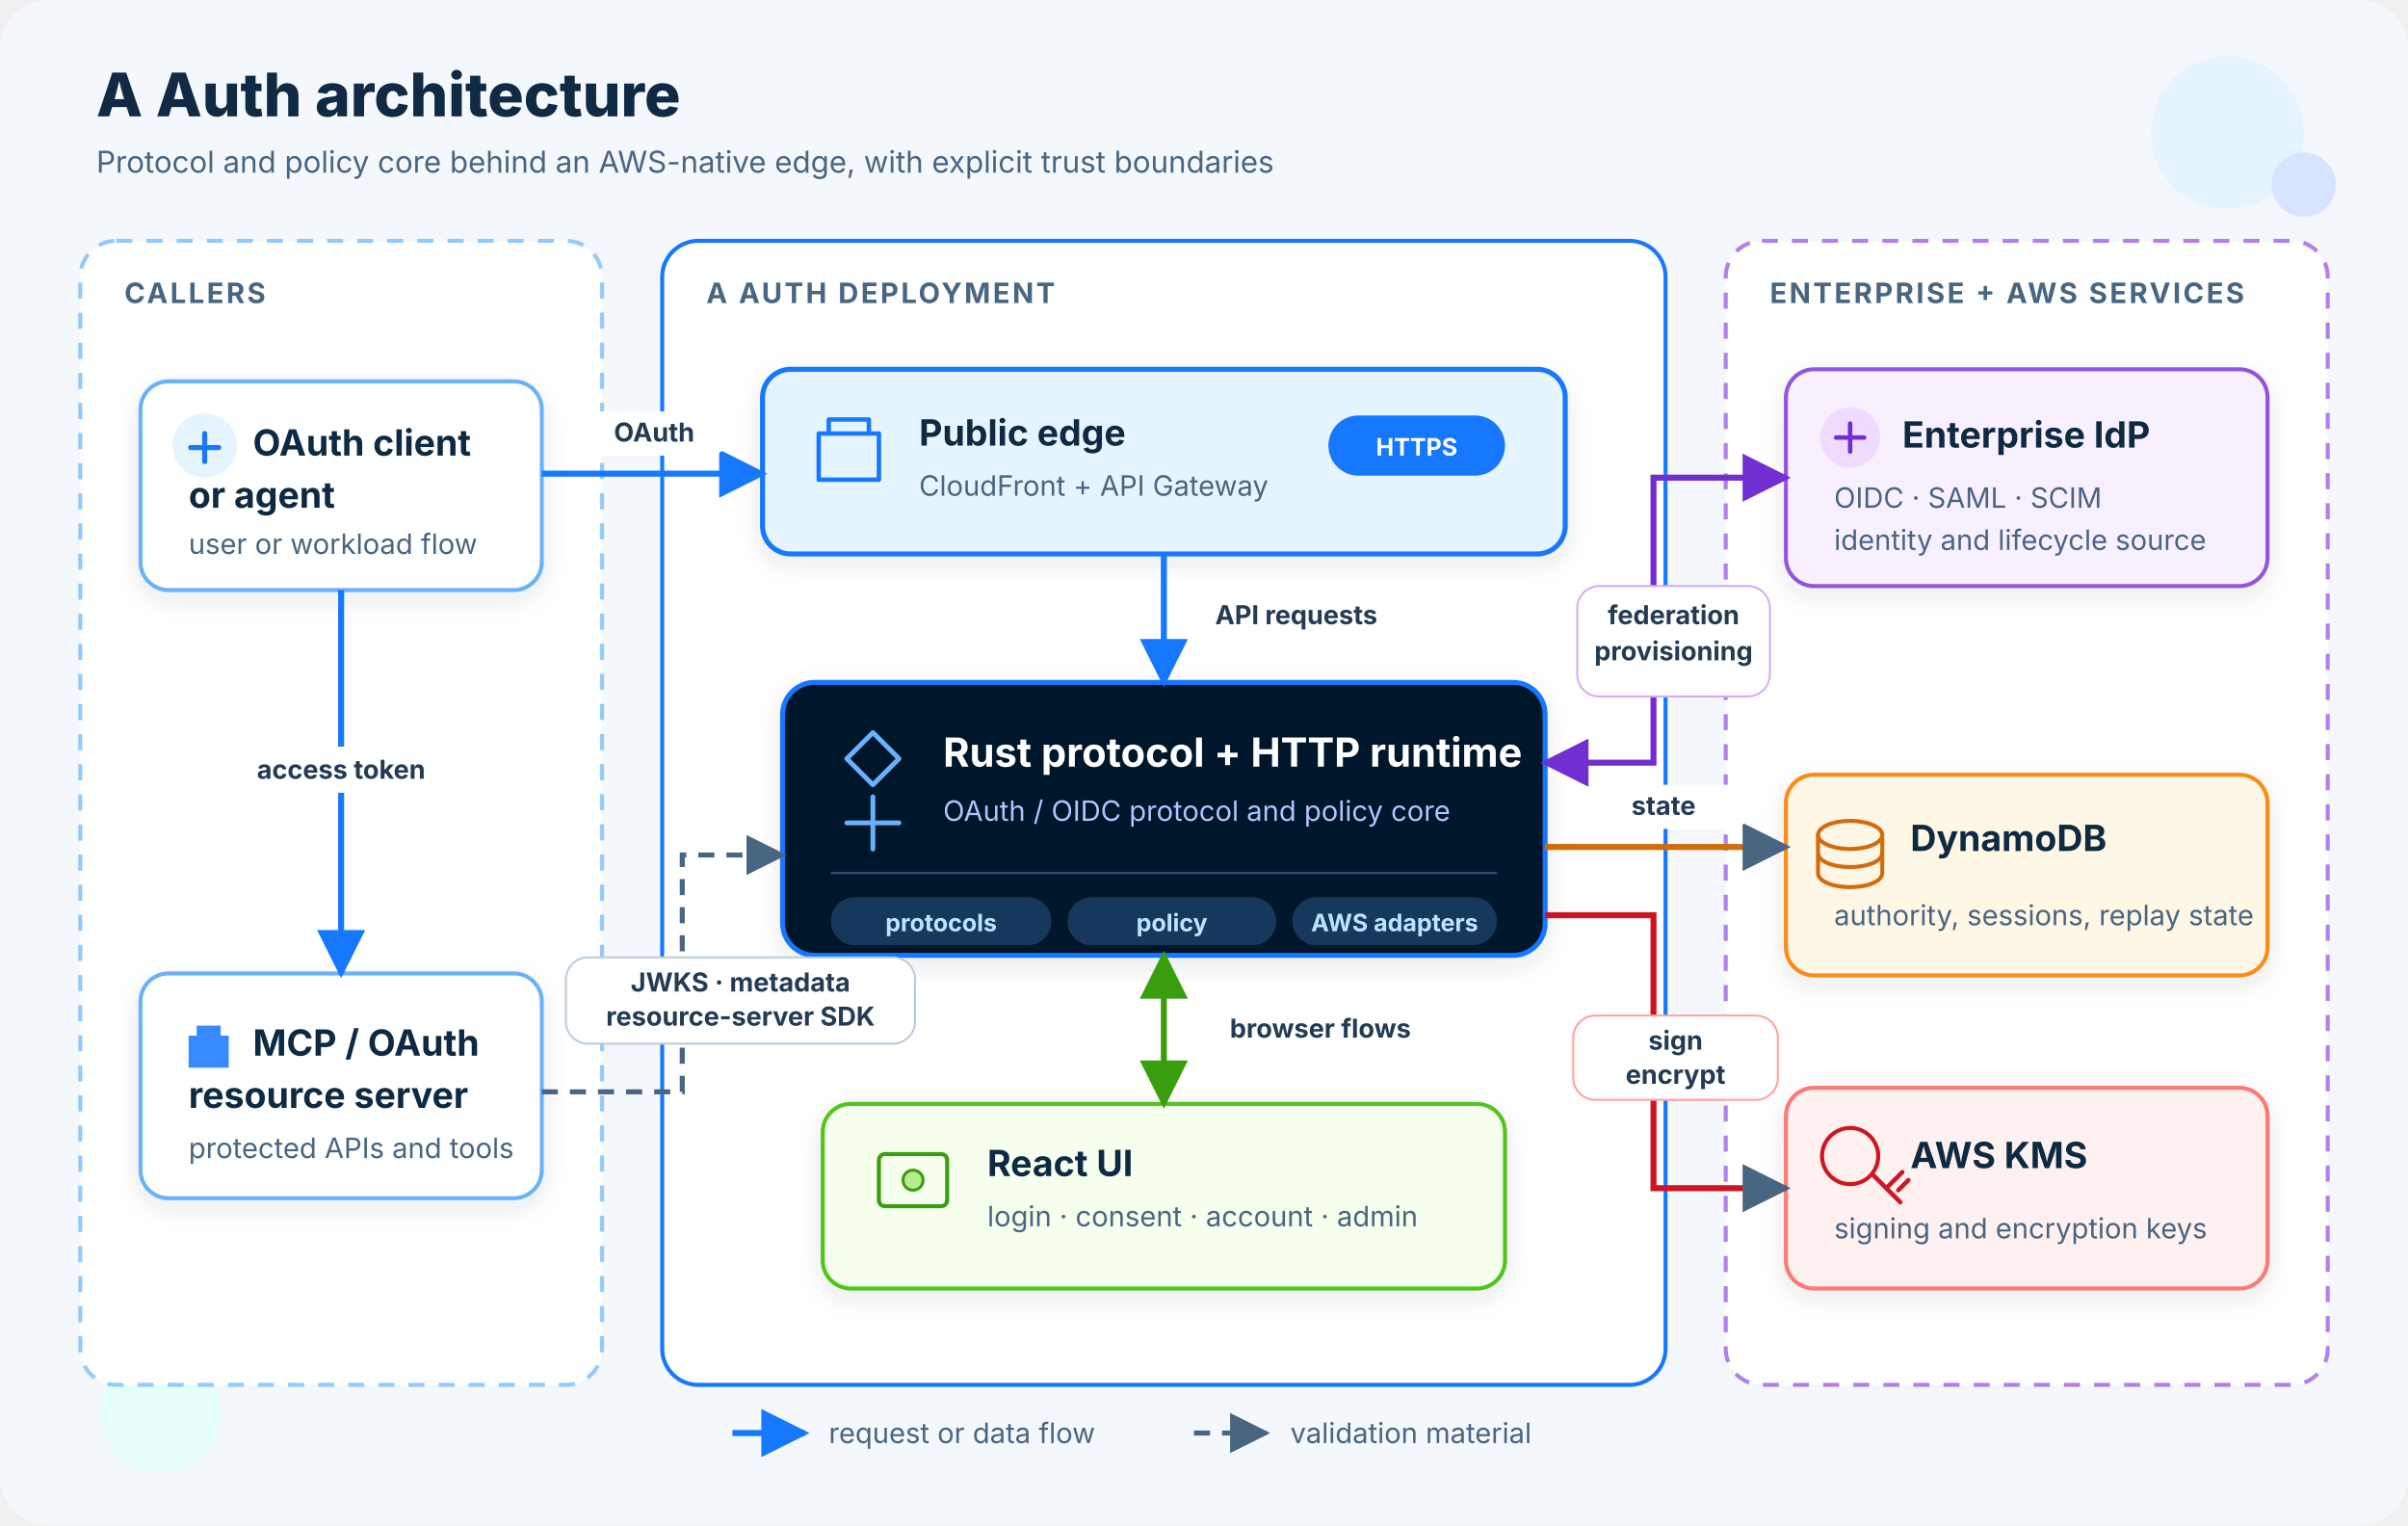
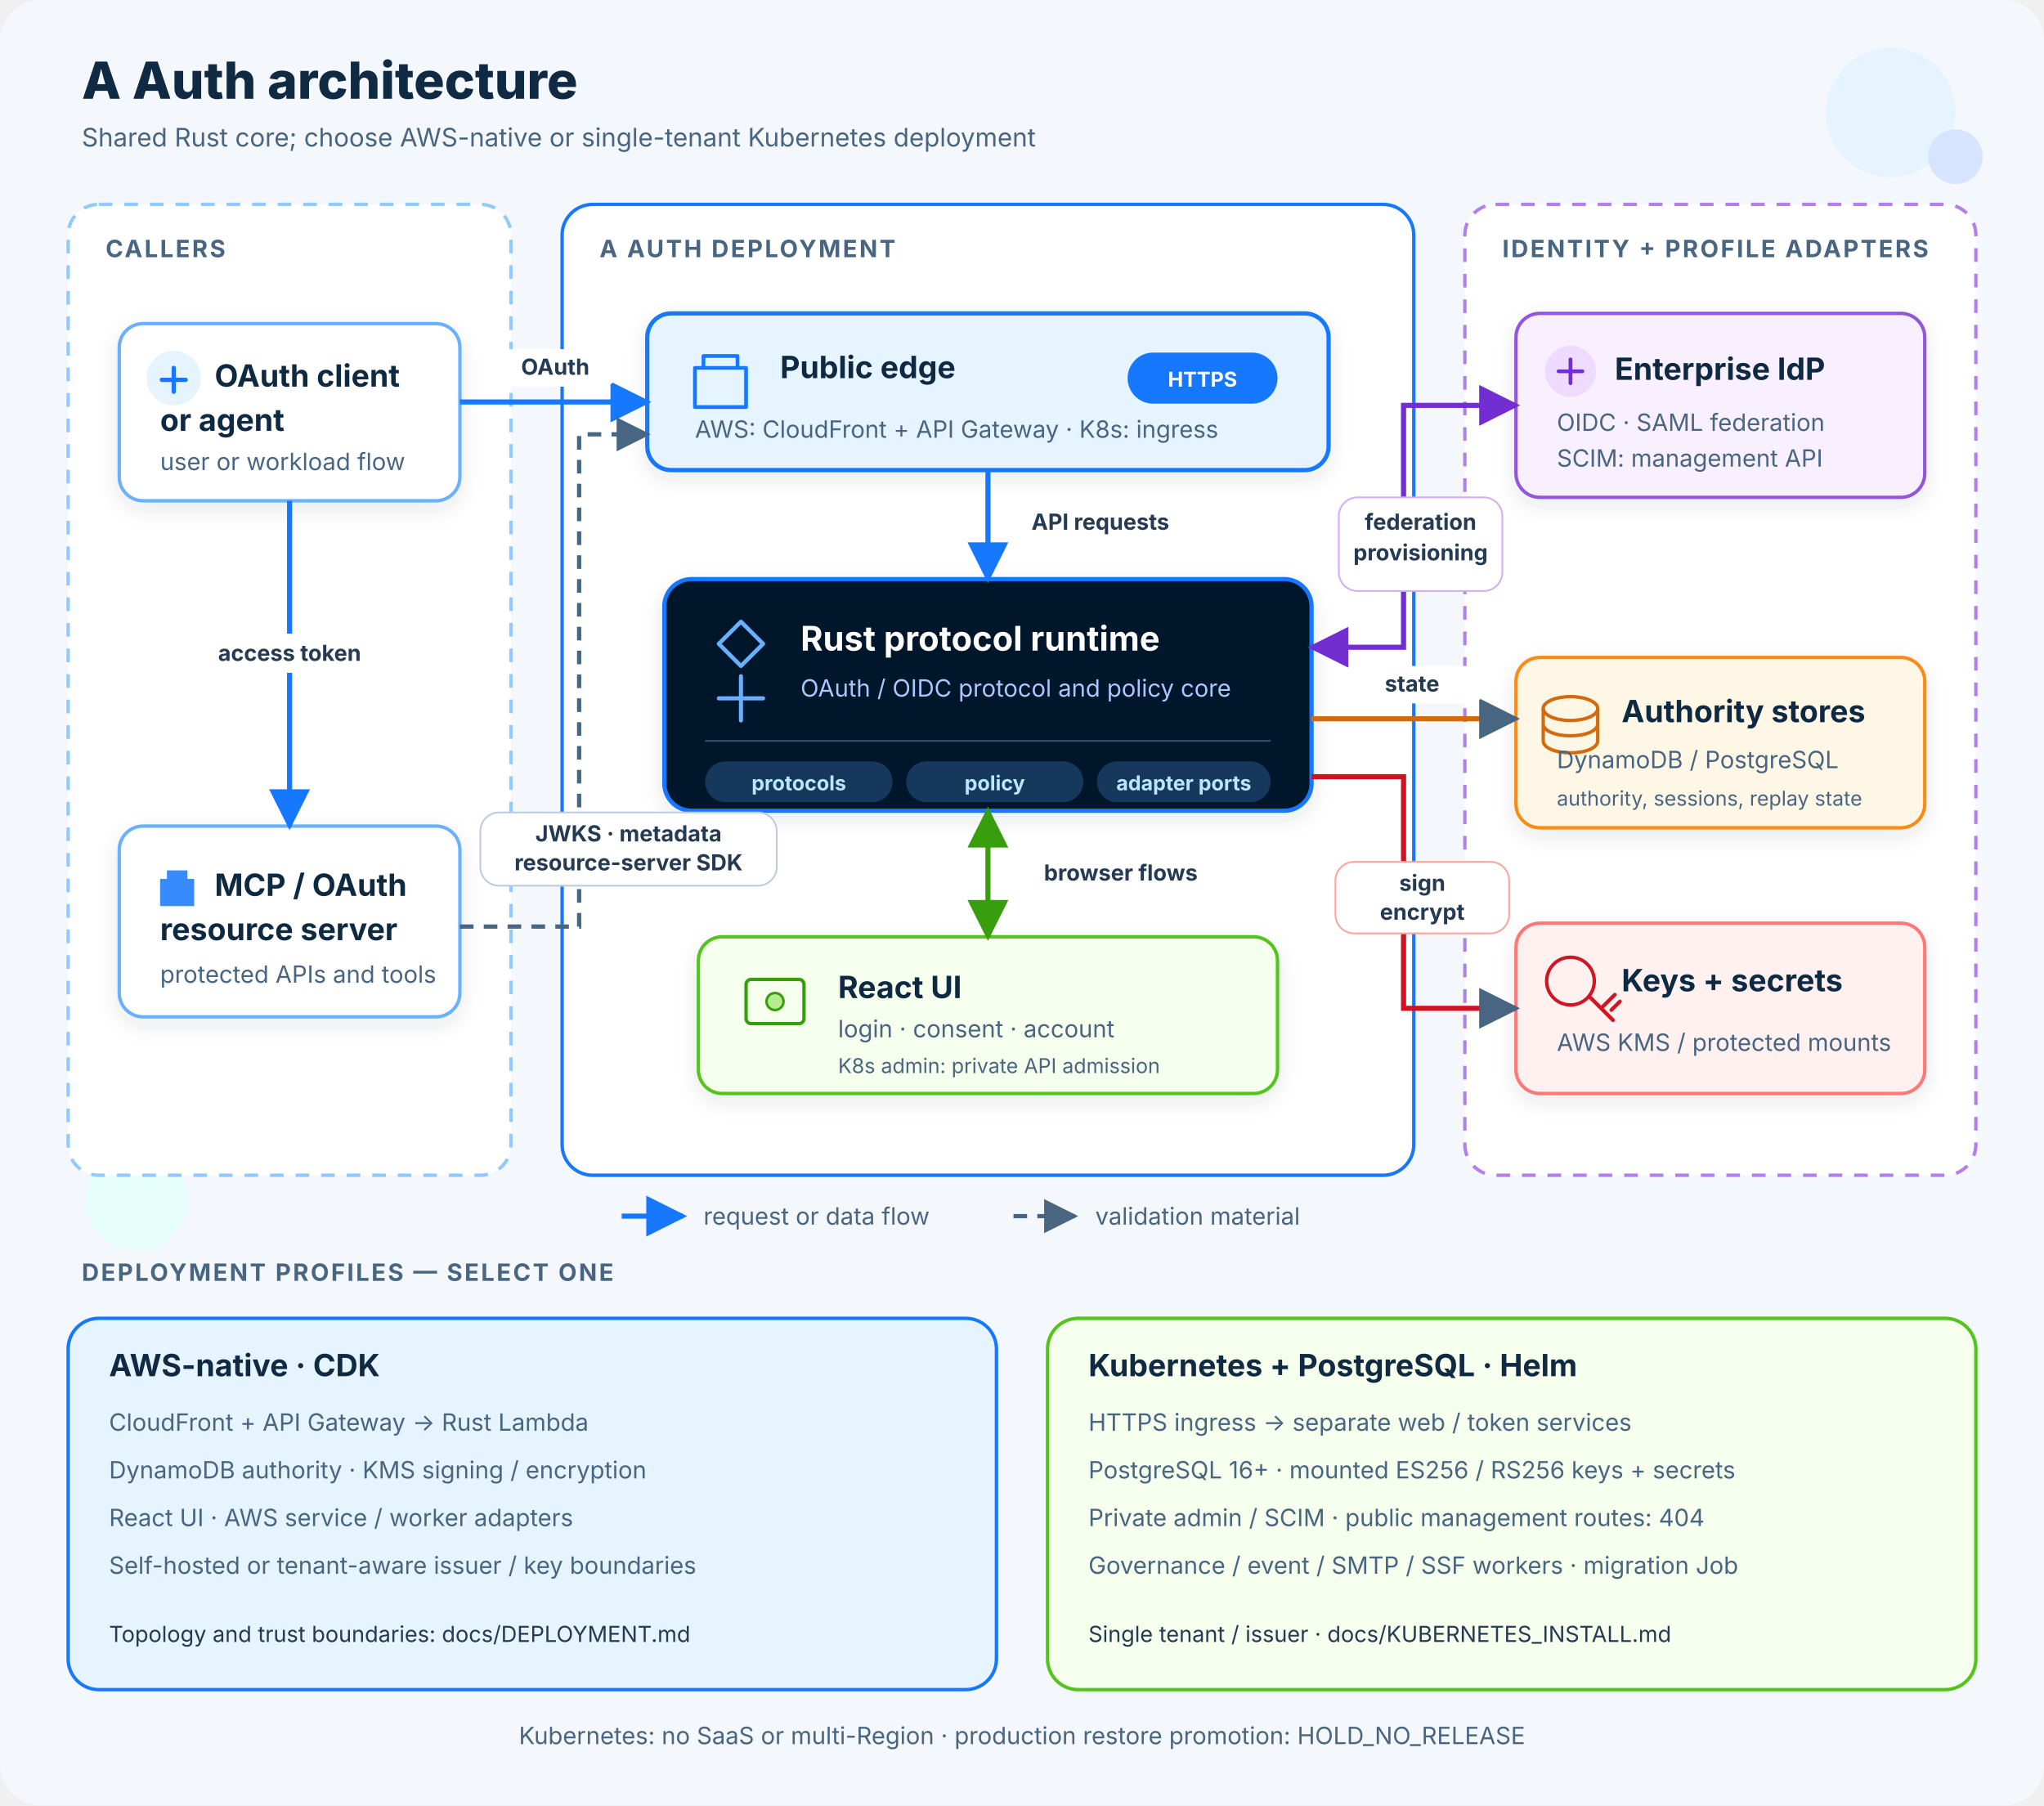
- <svg xmlns="http://www.w3.org/2000/svg" viewBox="0 0 1200 760" role="img" aria-labelledby="architecture-title architecture-description">
+ <svg xmlns="http://www.w3.org/2000/svg" viewBox="0 0 1200 1060" role="img" aria-labelledby="architecture-title architecture-description">
  <defs>
    <filter id="shadow" x="-20%" y="-20%" width="140%" height="140%">
      <feDropShadow dx="0" dy="4" stdDeviation="6" flood-color="#102a43" flood-opacity="0.1" />
    </filter>
    <marker id="arrow-blue" viewBox="0 0 10 10" refX="9" refY="5" markerWidth="8" markerHeight="8" orient="auto-start-reverse">
      <path d="M 0 0 L 10 5 L 0 10 z" fill="#1677ff" />
    </marker>
    <marker id="arrow-purple" viewBox="0 0 10 10" refX="9" refY="5" markerWidth="8" markerHeight="8" orient="auto-start-reverse">
      <path d="M 0 0 L 10 5 L 0 10 z" fill="#722ed1" />
    </marker>
    <marker id="arrow-green" viewBox="0 0 10 10" refX="9" refY="5" markerWidth="8" markerHeight="8" orient="auto-start-reverse">
      <path d="M 0 0 L 10 5 L 0 10 z" fill="#389e0d" />
    </marker>
    <marker id="arrow-slate" viewBox="0 0 10 10" refX="9" refY="5" markerWidth="8" markerHeight="8" orient="auto-start-reverse">
      <path d="M 0 0 L 10 5 L 0 10 z" fill="#486581" />
    </marker>
    <style>
      text {
        font-family:
          Inter, ui-sans-serif, system-ui, -apple-system, BlinkMacSystemFont,
          "Segoe UI", sans-serif;
      }

      .boundary {
        fill: #ffffff;
        stroke-width: 2;
      }

      .boundary-label {
        fill: #486581;
        font-size: 14px;
        font-weight: 700;
        letter-spacing: 1.2px;
      }

      .node-title {
        fill: #102a43;
        font-size: 18px;
        font-weight: 700;
      }

      .node-detail {
        fill: #486581;
        font-size: 14px;
      }

      .flow-label {
        fill: #243b53;
        font-size: 13px;
        font-weight: 650;
      }

      .pill {
        font-size: 12px;
        font-weight: 700;
      }
    </style>
  </defs>
-   <rect width="1200" height="760" rx="24" fill="#f4f7fb" />
+   <rect width="1200" height="1060" rx="24" fill="#f4f7fb" />
  <g aria-hidden="true">
    <circle cx="1110" cy="66" r="38" fill="#e6f4ff" />
    <circle cx="1148" cy="92" r="16" fill="#d6e4ff" />
    <circle cx="80" cy="704" r="30" fill="#e6fffb" />
  </g>
  <text x="48" y="58" fill="#102a43" font-size="30" font-weight="800">
    A Auth architecture
  </text>
  <text x="48" y="86" fill="#486581" font-size="15">
-     Protocol and policy core behind an AWS-native edge, with explicit trust boundaries
+     Shared Rust core; choose AWS-native or single-tenant Kubernetes deployment
  </text>
  <rect class="boundary" x="40" y="120" width="260" height="570" rx="18" stroke="#91caff" stroke-dasharray="8 7" />
  <rect class="boundary" x="330" y="120" width="500" height="570" rx="18" stroke="#1677ff" />
  <rect class="boundary" x="860" y="120" width="300" height="570" rx="18" stroke="#b37feb" stroke-dasharray="8 7" />
  <text class="boundary-label" x="62" y="151">CALLERS</text>
  <text class="boundary-label" x="352" y="151">A AUTH DEPLOYMENT</text>
-   <text class="boundary-label" x="882" y="151">ENTERPRISE + AWS SERVICES</text>
+   <text class="boundary-label" x="882" y="151">IDENTITY + PROFILE ADAPTERS</text>
  <g filter="url(#shadow)">
    <rect x="70" y="190" width="200" height="104" rx="14" fill="#ffffff" stroke="#69b1ff" stroke-width="2" />
    <circle cx="102" cy="222" r="16" fill="#e6f4ff" />
    <path d="M95 223h14m-7-7v14" fill="none" stroke="#1677ff" stroke-linecap="round" stroke-width="2.5" />
    <text class="node-title" x="126" y="227">OAuth client</text>
    <text class="node-title" x="94" y="253">or agent</text>
    <text class="node-detail" x="94" y="276">user or workload flow</text>
  </g>
  <g filter="url(#shadow)">
    <rect x="70" y="485" width="200" height="112" rx="14" fill="#ffffff" stroke="#69b1ff" stroke-width="2" />
    <path d="M94 516h20v16H94zm4-5h12v5H98z" fill="#1677ff" opacity="0.85" />
    <text class="node-title" x="126" y="526">MCP / OAuth</text>
    <text class="node-title" x="94" y="552">resource server</text>
    <text class="node-detail" x="94" y="577">protected APIs and tools</text>
  </g>
  <g filter="url(#shadow)">
    <rect x="380" y="184" width="400" height="92" rx="14" fill="#e6f4ff" stroke="#1677ff" stroke-width="2.5" />
    <path d="M408 216h30v23h-30zm5-7h20v7h-20z" fill="none" stroke="#1677ff" stroke-linejoin="round" stroke-width="2.2" />
    <text class="node-title" x="458" y="222">Public edge</text>
-     <text class="node-detail" x="458" y="247">CloudFront + API Gateway</text>
+     <text class="node-detail" x="408" y="257">AWS: CloudFront + API Gateway · K8s: ingress</text>
    <rect x="662" y="207" width="88" height="30" rx="15" fill="#1677ff" />
    <text x="706" y="227" fill="#ffffff" font-size="12" font-weight="750" text-anchor="middle">
      HTTPS
    </text>
  </g>
  <g filter="url(#shadow)">
    <rect x="390" y="340" width="380" height="136" rx="16" fill="#001529" stroke="#1677ff" stroke-width="2.5" />
    <path d="M422 378 435 365l13 13-13 13zm0 32h26m-13-13v26" fill="none" stroke="#69b1ff" stroke-linecap="round" stroke-linejoin="round" stroke-width="2.4" />
    <text x="470" y="382" fill="#ffffff" font-size="20" font-weight="750">
-       Rust protocol + HTTP runtime
+       Rust protocol runtime
    </text>
    <text x="470" y="409" fill="#adc6ff" font-size="14">
      OAuth / OIDC protocol and policy core
    </text>
    <line x1="414" y1="435" x2="746" y2="435" stroke="#315477" stroke-width="1" />
    <rect x="414" y="447" width="110" height="24" rx="12" fill="#15395b" />
    <rect x="532" y="447" width="104" height="24" rx="12" fill="#15395b" />
    <rect x="644" y="447" width="102" height="24" rx="12" fill="#15395b" />
    <text class="pill" x="469" y="464" fill="#bae7ff" text-anchor="middle">protocols</text>
    <text class="pill" x="584" y="464" fill="#bae7ff" text-anchor="middle">policy</text>
-     <text class="pill" x="695" y="464" fill="#bae7ff" text-anchor="middle">AWS adapters</text>
+     <text class="pill" x="695" y="464" fill="#bae7ff" text-anchor="middle">adapter ports</text>
  </g>
  <g filter="url(#shadow)">
    <rect x="410" y="550" width="340" height="92" rx="14" fill="#f6ffed" stroke="#52c41a" stroke-width="2" />
    <rect x="438" y="575" width="34" height="26" rx="3" fill="none" stroke="#389e0d" stroke-width="2" />
    <circle cx="455" cy="588" r="5" fill="#b7eb8f" stroke="#389e0d" stroke-width="1.5" />
    <text class="node-title" x="492" y="586">React UI</text>
-     <text class="node-detail" x="492" y="611">login · consent · account · admin</text>
+     <text class="node-detail" x="492" y="609">login · consent · account</text>
+     <text x="492" y="630" fill="#486581" font-size="12">K8s admin: private API admission</text>
  </g>
  <g filter="url(#shadow)">
    <rect x="890" y="184" width="240" height="108" rx="14" fill="#f9f0ff" stroke="#9254de" stroke-width="2" />
    <circle cx="922" cy="218" r="15" fill="#efdbff" />
    <path d="M915 218h14m-7-7v14" fill="none" stroke="#722ed1" stroke-linecap="round" stroke-width="2.2" />
    <text class="node-title" x="948" y="223">Enterprise IdP</text>
-     <text class="node-detail" x="914" y="253">OIDC · SAML · SCIM</text>
-     <text class="node-detail" x="914" y="274">identity and lifecycle source</text>
+     <text class="node-detail" x="914" y="253">OIDC · SAML federation</text>
+     <text class="node-detail" x="914" y="274">SCIM: management API</text>
  </g>
  <g filter="url(#shadow)">
    <rect x="890" y="386" width="240" height="100" rx="14" fill="#fff7e6" stroke="#fa8c16" stroke-width="2" />
    <ellipse cx="922" cy="416" rx="16" ry="7" fill="none" stroke="#d46b08" stroke-width="2" />
    <path d="M906 416v19c0 4 7 7 16 7s16-3 16-7v-19m-32 9c0 4 7 7 16 7s16-3 16-7" fill="none" stroke="#d46b08" stroke-width="2" />
-     <text class="node-title" x="952" y="424">DynamoDB</text>
-     <text class="node-detail" x="914" y="461">authority, sessions, replay state</text>
+     <text class="node-title" x="952" y="424">Authority stores</text>
+     <text class="node-detail" x="914" y="451">DynamoDB / PostgreSQL</text>
+     <text x="914" y="473" fill="#486581" font-size="12">authority, sessions, replay state</text>
  </g>
  <g filter="url(#shadow)">
    <rect x="890" y="542" width="240" height="100" rx="14" fill="#fff1f0" stroke="#ff7875" stroke-width="2" />
    <circle cx="922" cy="576" r="14" fill="none" stroke="#cf1322" stroke-width="2" />
    <path d="M933 585l14 14m-6-8 7-7m-2 9 5-5" fill="none" stroke="#cf1322" stroke-linecap="round" stroke-width="2.2" />
-     <text class="node-title" x="952" y="582">AWS KMS</text>
-     <text class="node-detail" x="914" y="617">signing and encryption keys</text>
+     <text class="node-title" x="952" y="582">Keys + secrets</text>
+     <text class="node-detail" x="914" y="617">AWS KMS / protected mounts</text>
  </g>
  <path d="M270 236 H380" fill="none" stroke="#1677ff" stroke-width="3" marker-end="url(#arrow-blue)" />
  <rect x="288" y="205" width="76" height="22" rx="11" fill="#ffffff" />
  <text class="flow-label" x="326" y="220" text-anchor="middle">OAuth</text>
  <path d="M580 276 V340" fill="none" stroke="#1677ff" stroke-width="3" marker-end="url(#arrow-blue)" />
  <rect x="593" y="296" width="106" height="22" rx="11" fill="#ffffff" />
  <text class="flow-label" x="646" y="311" text-anchor="middle">API requests</text>
  <path d="M580 550 V476" fill="none" stroke="#389e0d" stroke-width="3" marker-start="url(#arrow-green)" marker-end="url(#arrow-green)" />
  <rect x="600" y="502" width="116" height="22" rx="11" fill="#ffffff" />
  <text class="flow-label" x="658" y="517" text-anchor="middle">browser flows</text>
  <path d="M170 294 V485" fill="none" stroke="#1677ff" stroke-width="3" marker-end="url(#arrow-blue)" />
  <rect x="113" y="372" width="114" height="23" rx="11.5" fill="#ffffff" />
  <text class="flow-label" x="170" y="388" text-anchor="middle">access token</text>
-   <path d="M270 544 H340 V426 H390" fill="none" stroke="#486581" stroke-width="2.5" stroke-dasharray="8 6" marker-end="url(#arrow-slate)" />
+   <path d="M270 544 H340 V255 H380" fill="none" stroke="#486581" stroke-width="2.5" stroke-dasharray="8 6" marker-end="url(#arrow-slate)" />
  <rect x="282" y="477" width="174" height="43" rx="11" fill="#ffffff" stroke="#bcccdc" />
  <text class="flow-label" x="369" y="494" text-anchor="middle">JWKS · metadata</text>
  <text class="flow-label" x="369" y="511" text-anchor="middle">resource-server SDK</text>
  <path d="M770 380 H824 V238 H890" fill="none" stroke="#722ed1" stroke-width="3" marker-start="url(#arrow-purple)" marker-end="url(#arrow-purple)" />
  <rect x="786" y="292" width="96" height="55" rx="11" fill="#ffffff" stroke="#d3adf7" />
  <text class="flow-label" x="834" y="311" text-anchor="middle">federation</text>
  <text class="flow-label" x="834" y="329" text-anchor="middle">provisioning</text>
  <path d="M770 422 H890" fill="none" stroke="#d46b08" stroke-width="3" marker-end="url(#arrow-slate)" />
  <rect x="785" y="391" width="88" height="22" rx="11" fill="#ffffff" />
  <text class="flow-label" x="829" y="406" text-anchor="middle">state</text>
  <path d="M770 456 H824 V592 H890" fill="none" stroke="#cf1322" stroke-width="3" marker-end="url(#arrow-slate)" />
  <rect x="784" y="506" width="102" height="42" rx="11" fill="#ffffff" stroke="#ffa39e" />
  <text class="flow-label" x="835" y="523" text-anchor="middle">sign</text>
  <text class="flow-label" x="835" y="540" text-anchor="middle">encrypt</text>
  <g transform="translate(365 714)">
    <line x1="0" y1="0" x2="36" y2="0" stroke="#1677ff" stroke-width="3" marker-end="url(#arrow-blue)" />
    <text class="node-detail" x="48" y="5">request or data flow</text>
    <line x1="230" y1="0" x2="266" y2="0" stroke="#486581" stroke-width="2.5" stroke-dasharray="8 6" marker-end="url(#arrow-slate)" />
    <text class="node-detail" x="278" y="5">validation material</text>
  </g>
+   <text class="boundary-label" x="48" y="752">DEPLOYMENT PROFILES — SELECT ONE</text>
+   <rect x="40" y="774" width="545" height="218" rx="18" fill="#e6f4ff" stroke="#1677ff" stroke-width="2" />
+   <text class="node-title" x="64" y="808">AWS-native · CDK</text>
+   <text class="node-detail" x="64" y="840">CloudFront + API Gateway → Rust Lambda</text>
+   <text class="node-detail" x="64" y="868">DynamoDB authority · KMS signing / encryption</text>
+   <text class="node-detail" x="64" y="896">React UI · AWS service / worker adapters</text>
+   <text class="node-detail" x="64" y="924">Self-hosted or tenant-aware issuer / key boundaries</text>
+   <text x="64" y="964" fill="#243b53" font-size="13">Topology and trust boundaries: docs/DEPLOYMENT.md</text>
+   <rect x="615" y="774" width="545" height="218" rx="18" fill="#f6ffed" stroke="#52c41a" stroke-width="2" />
+   <text class="node-title" x="639" y="808">Kubernetes + PostgreSQL · Helm</text>
+   <text class="node-detail" x="639" y="840">HTTPS ingress → separate web / token services</text>
+   <text class="node-detail" x="639" y="868">PostgreSQL 16+ · mounted ES256 / RS256 keys + secrets</text>
+   <text class="node-detail" x="639" y="896">Private admin / SCIM · public management routes: 404</text>
+   <text class="node-detail" x="639" y="924">Governance / event / SMTP / SSF workers · migration Job</text>
+   <text x="639" y="964" fill="#243b53" font-size="13">Single tenant / issuer · docs/KUBERNETES_INSTALL.md</text>
+   <text x="600" y="1024" fill="#486581" font-size="14" text-anchor="middle">
+     Kubernetes: no SaaS or multi-Region · production restore promotion: HOLD_NO_RELEASE
+   </text>
</svg>
